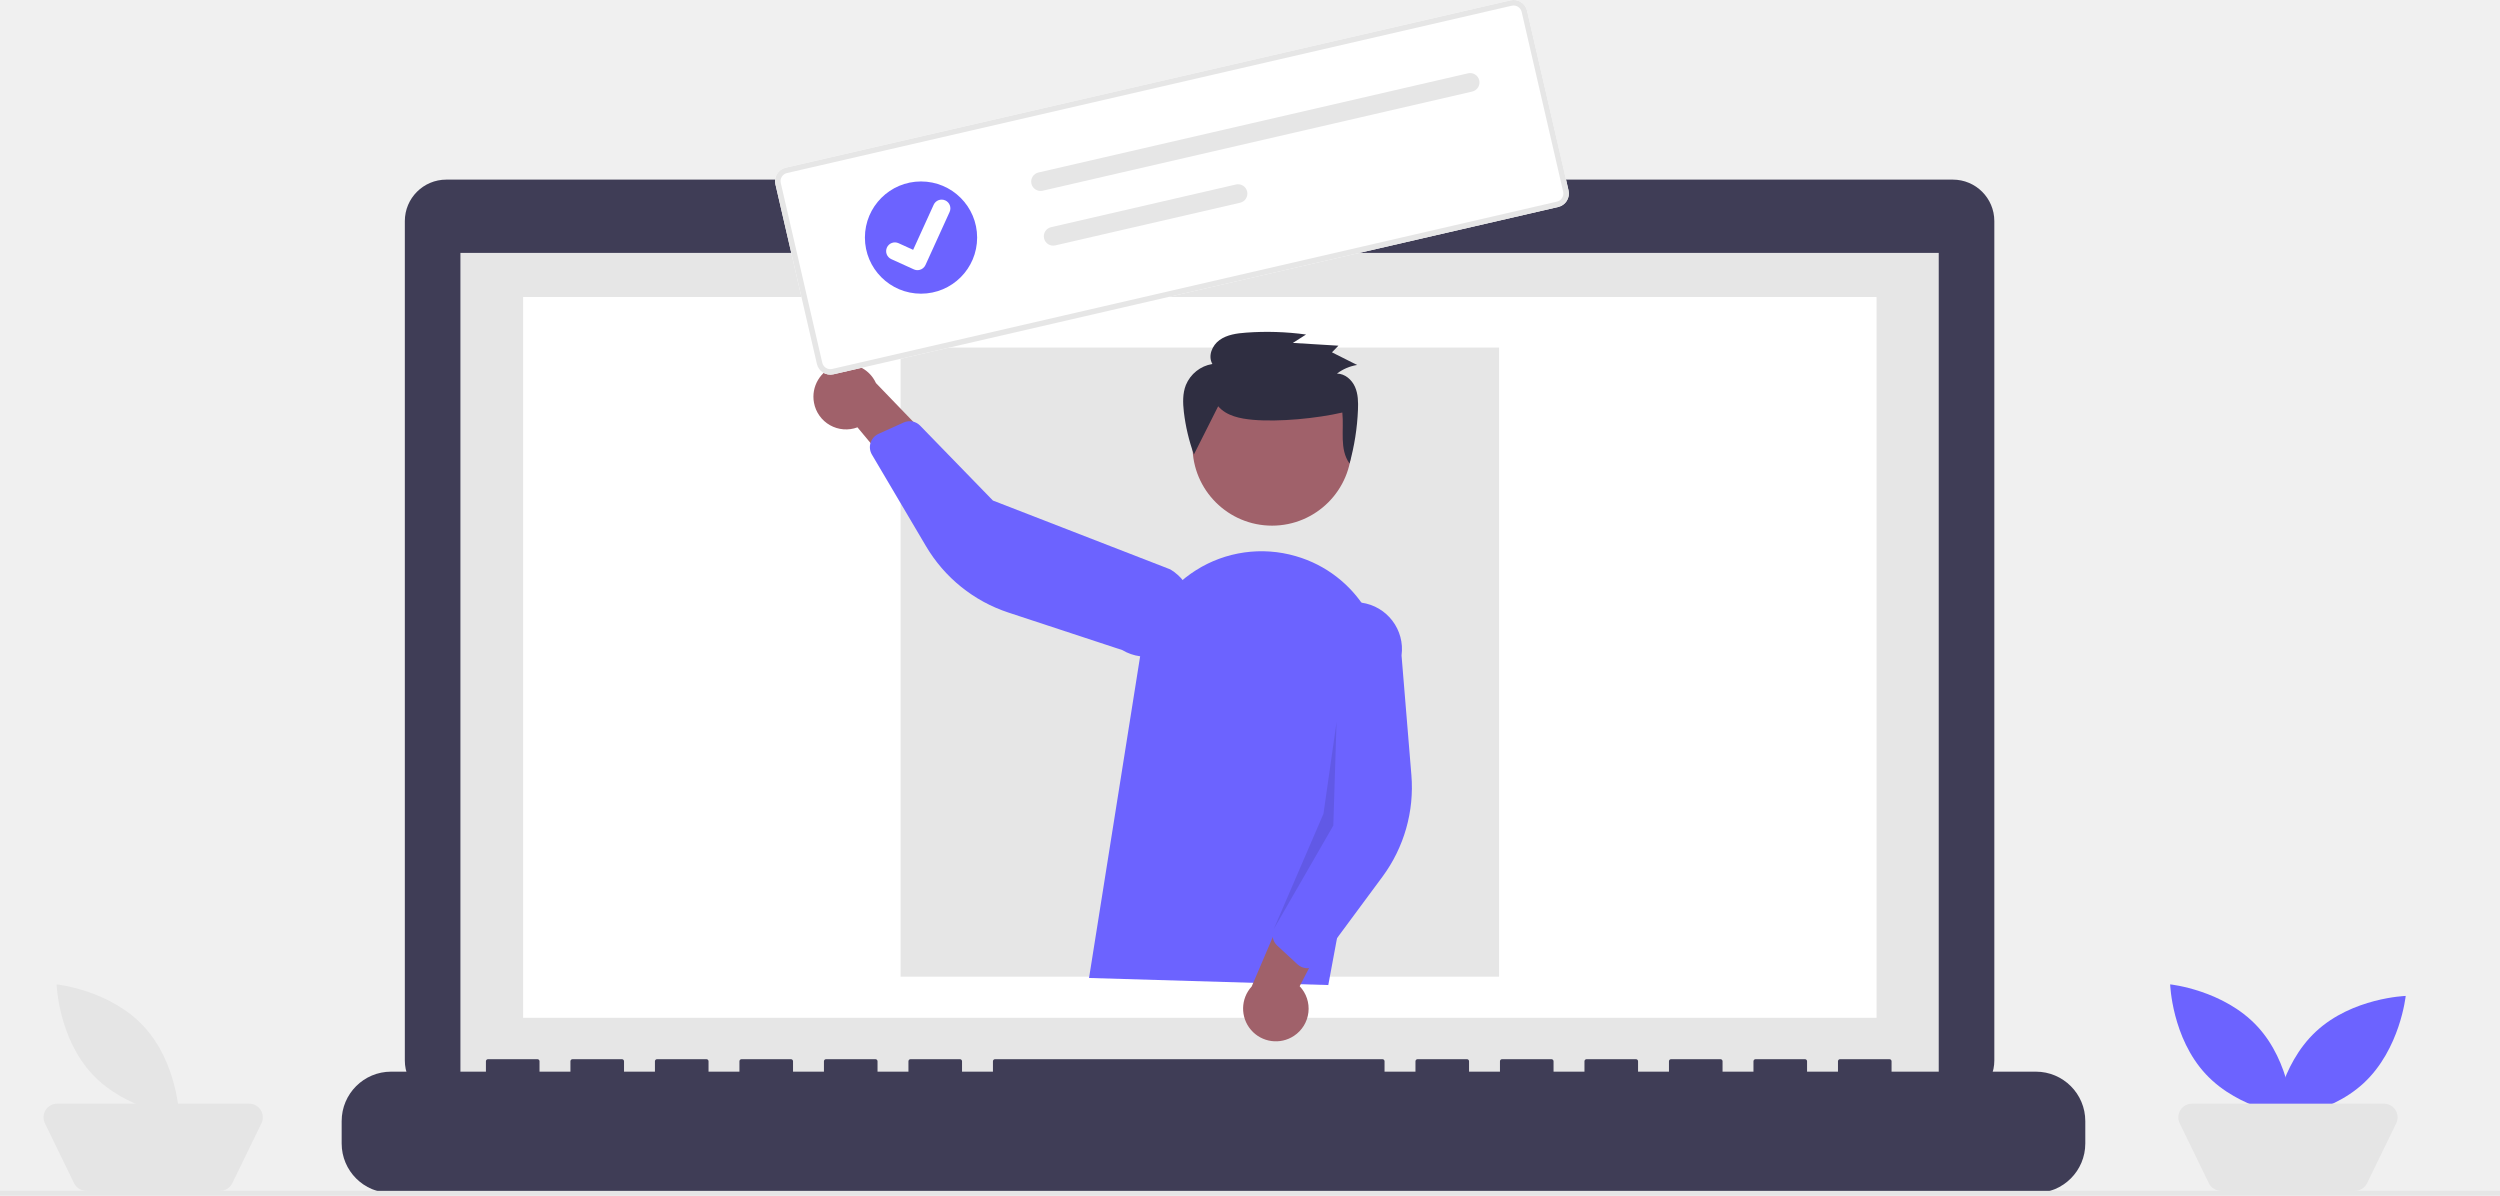
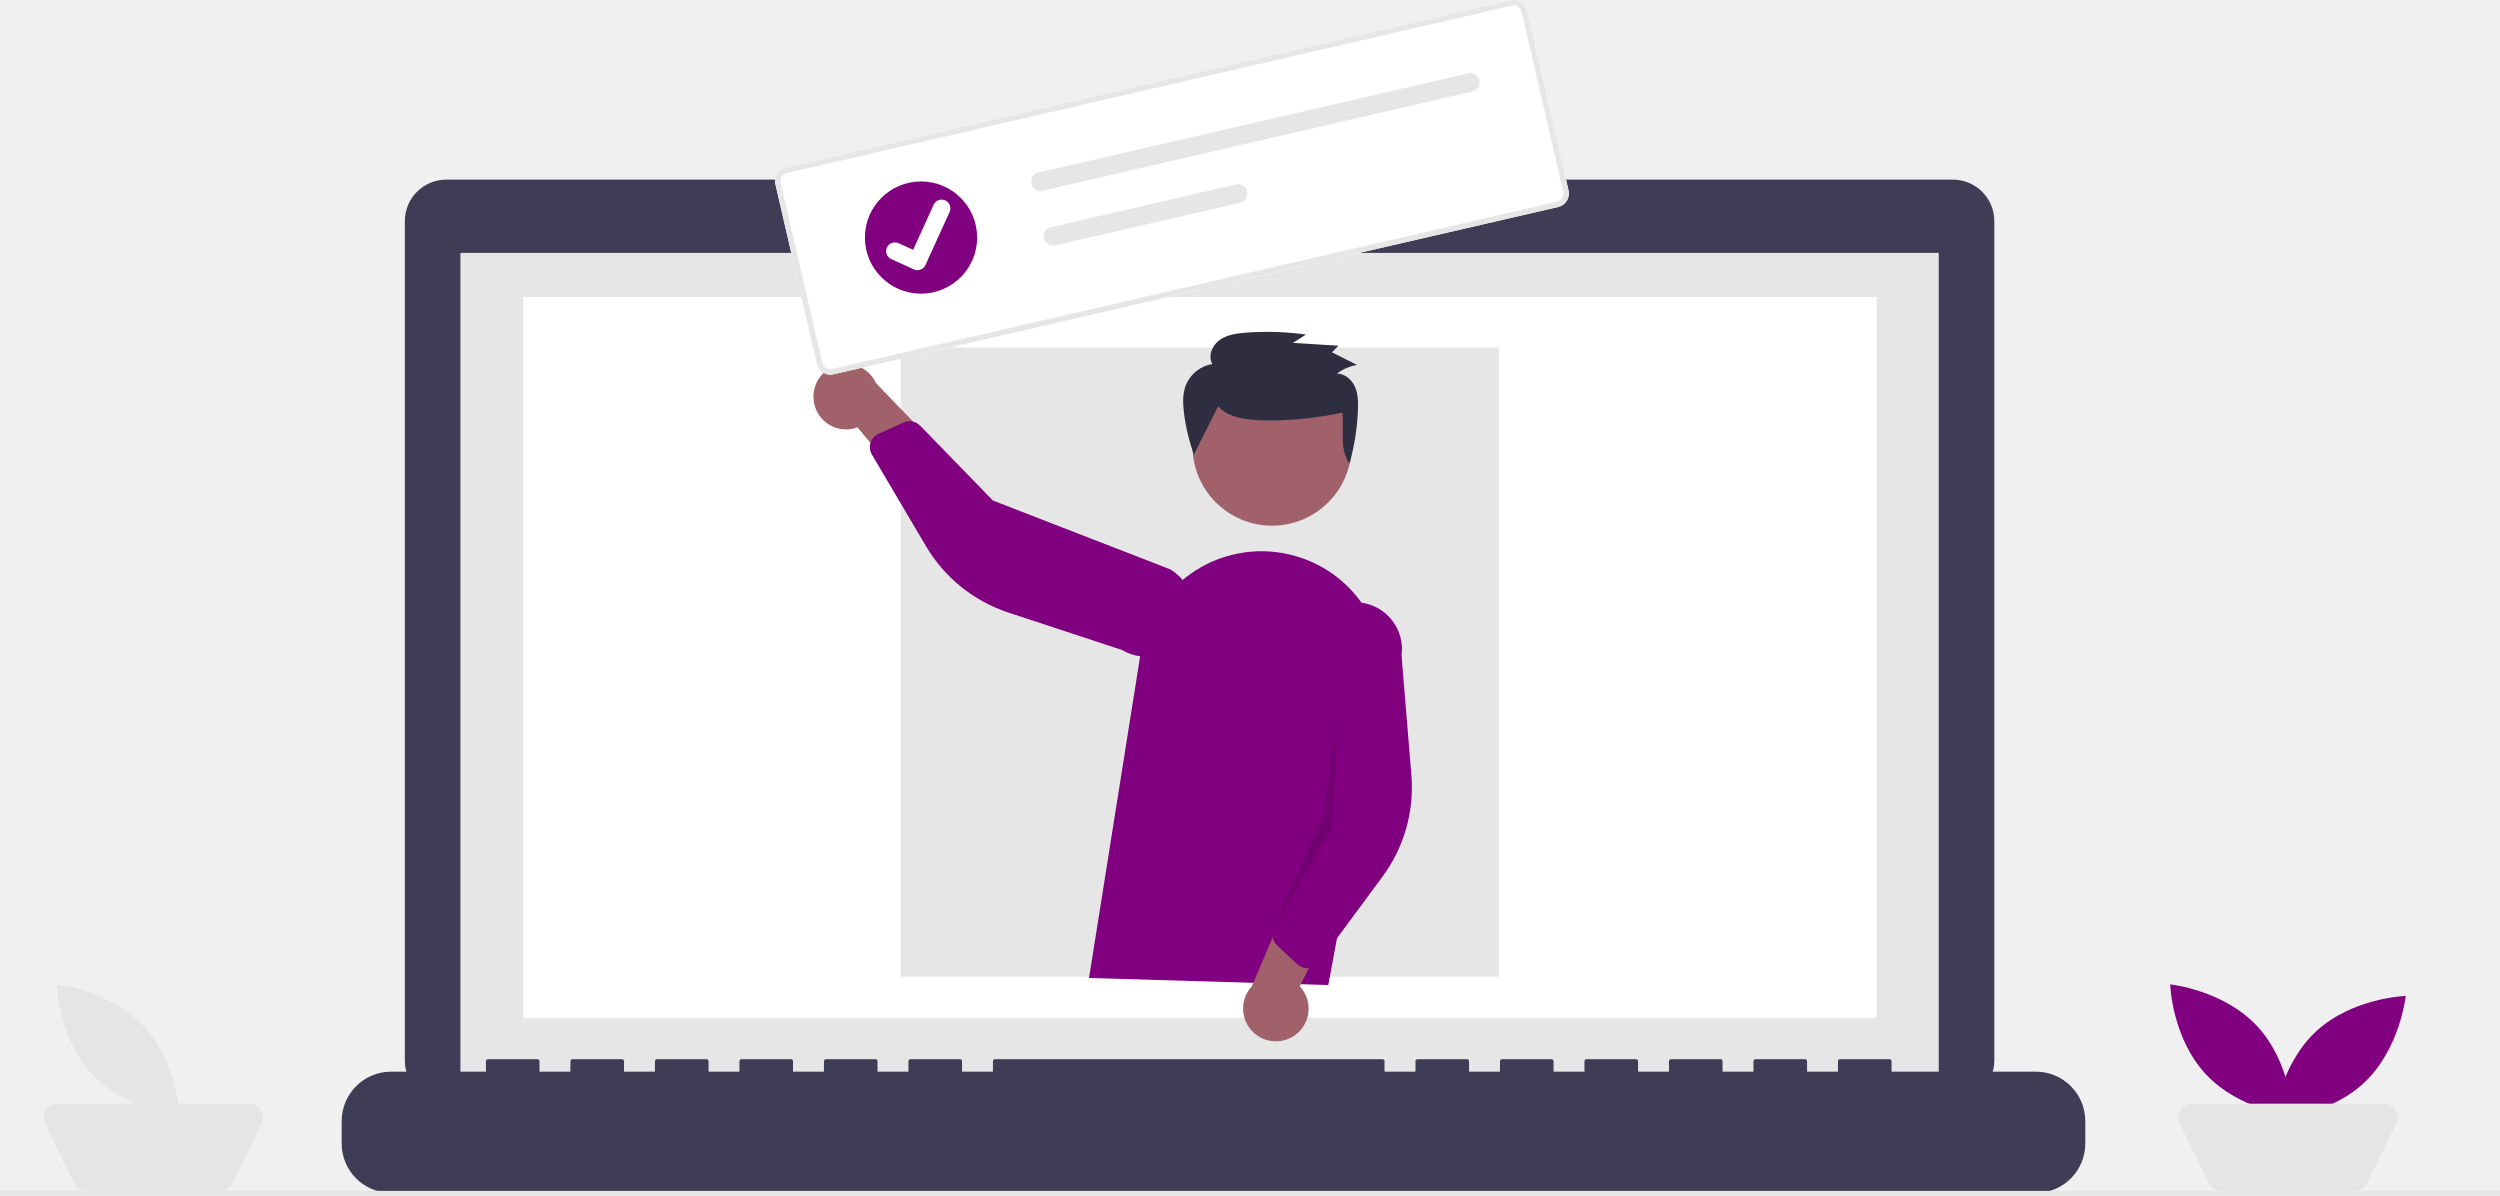
<svg xmlns="http://www.w3.org/2000/svg" data-name="Layer 1" width="1061" height="507.397" viewBox="0 0 1061 507.397">
-   <path id="f8c762bc-b7e7-4c8e-b73e-f411c620c2bd-1287" data-name="Path 765" d="M898.293,272.533H638.123v-5.362H520.152v5.362H258.91a17.6,17.6,0,0,0-17.6,17.6h0v356.25a17.6,17.6,0,0,0,17.6,17.6H898.293a17.6,17.6,0,0,0,17.6-17.6v-356.252A17.6,17.6,0,0,0,898.293,272.533Z" transform="translate(-69.5 -196.3014)" fill="#3f3d56" />
+   <path id="f8c762bc-b7e7-4c8e-b73e-f411c620c2bd-460" data-name="Path 765" d="M898.293,272.533H638.123v-5.362H520.152v5.362H258.91a17.6,17.6,0,0,0-17.6,17.6h0v356.25a17.6,17.6,0,0,0,17.6,17.6H898.293a17.6,17.6,0,0,0,17.6-17.6v-356.252A17.6,17.6,0,0,0,898.293,272.533Z" transform="translate(-69.5 -196.3014)" fill="#3f3d56" />
  <rect id="febd0196-f53d-4e2b-8506-d3dc9ab4b723" data-name="Rectangle 125" x="195.406" y="107.332" width="627.391" height="353.913" fill="#e6e6e6" />
  <rect id="a687e43e-dc25-402c-aff7-aaf80cd82cec" data-name="Rectangle 130" x="222.013" y="126.048" width="574.391" height="305.913" fill="#fff" />
-   <circle id="fb392c0f-c18b-4dca-9f8d-a13ba02e8cd8" data-name="Ellipse 120" cx="508.565" cy="91.246" r="6.435" fill="#6c63ff" />
-   <path id="a3b325e1-b438-4eea-a78d-99975bd1014d-1288" data-name="Path 766" d="M933.507,651.112H872.278v-4.412a.875.875,0,0,0-.875-.875H850.41a.875.875,0,0,0-.875.875h0v4.412h-13.12v-4.412a.875.875,0,0,0-.875-.875H814.547a.875.875,0,0,0-.875.875h0v4.412h-13.12v-4.412a.875.875,0,0,0-.875-.875H778.684a.875.875,0,0,0-.875.875h0v4.412h-13.12v-4.412a.875.875,0,0,0-.875-.875H742.822a.875.875,0,0,0-.875.875h0v4.412H728.826v-4.412a.875.875,0,0,0-.875-.875H706.959a.875.875,0,0,0-.875.875h0v4.412H692.963v-4.412a.875.875,0,0,0-.875-.875H671.1a.875.875,0,0,0-.875.875h0v4.412H657.1v-4.412a.875.875,0,0,0-.875-.875H491.781a.875.875,0,0,0-.875.875h0v4.412h-13.12v-4.412a.875.875,0,0,0-.875-.875H455.918a.875.875,0,0,0-.875.875h0v4.412h-13.12v-4.412a.875.875,0,0,0-.875-.875H420.056a.875.875,0,0,0-.875.875h0v4.412H406.06v-4.412a.875.875,0,0,0-.875-.875H384.193a.875.875,0,0,0-.875.875h0v4.412H370.2v-4.412a.875.875,0,0,0-.875-.875H348.33a.875.875,0,0,0-.875.875h0v4.412h-13.12v-4.412a.875.875,0,0,0-.875-.875H312.467a.875.875,0,0,0-.875.875h0v4.412h-13.12v-4.412a.875.875,0,0,0-.875-.875H276.6a.875.875,0,0,0-.875.875h0v4.412H235.493a20.993,20.993,0,0,0-20.993,20.993v9.492a20.993,20.993,0,0,0,20.993,20.993H933.507a20.993,20.993,0,0,0,20.993-20.992v-9.492a20.993,20.993,0,0,0-20.993-20.993Z" transform="translate(-69.5 -196.3014)" fill="#3f3d56" />
+   <circle id="fb392c0f-c18b-4dca-9f8d-a13ba02e8cd8" data-name="Ellipse 120" cx="508.565" cy="91.246" r="6.435" fill="#800080" />
+   <path id="a3b325e1-b438-4eea-a78d-99975bd1014d-461" data-name="Path 766" d="M933.507,651.112H872.278v-4.412a.875.875,0,0,0-.875-.875H850.41a.875.875,0,0,0-.875.875h0v4.412h-13.12v-4.412a.875.875,0,0,0-.875-.875H814.547a.875.875,0,0,0-.875.875h0v4.412h-13.12v-4.412a.875.875,0,0,0-.875-.875H778.684a.875.875,0,0,0-.875.875h0v4.412h-13.12v-4.412a.875.875,0,0,0-.875-.875H742.822a.875.875,0,0,0-.875.875h0v4.412H728.826v-4.412a.875.875,0,0,0-.875-.875H706.959a.875.875,0,0,0-.875.875h0v4.412H692.963v-4.412a.875.875,0,0,0-.875-.875H671.1a.875.875,0,0,0-.875.875h0v4.412H657.1v-4.412a.875.875,0,0,0-.875-.875H491.781a.875.875,0,0,0-.875.875h0v4.412h-13.12v-4.412a.875.875,0,0,0-.875-.875H455.918a.875.875,0,0,0-.875.875h0v4.412h-13.12v-4.412a.875.875,0,0,0-.875-.875H420.056a.875.875,0,0,0-.875.875h0v4.412H406.06v-4.412a.875.875,0,0,0-.875-.875H384.193a.875.875,0,0,0-.875.875h0v4.412H370.2v-4.412a.875.875,0,0,0-.875-.875H348.33a.875.875,0,0,0-.875.875h0v4.412h-13.12v-4.412a.875.875,0,0,0-.875-.875H312.467a.875.875,0,0,0-.875.875h0v4.412h-13.12v-4.412a.875.875,0,0,0-.875-.875H276.6a.875.875,0,0,0-.875.875h0v4.412H235.493a20.993,20.993,0,0,0-20.993,20.993v9.492a20.993,20.993,0,0,0,20.993,20.993H933.507a20.993,20.993,0,0,0,20.993-20.992v-9.492a20.993,20.993,0,0,0-20.993-20.993Z" transform="translate(-69.5 -196.3014)" fill="#3f3d56" />
  <rect id="e8772b6c-5a9b-4fa1-81c9-662ac65893c6" data-name="Rectangle 126" x="382.209" y="147.504" width="254" height="267" fill="#e6e6e6" />
  <rect id="a87049f2-d9c9-408d-98dd-ac42069ee321" data-name="Rectangle 128" y="505.397" width="1061" height="2" fill="#e6e6e6" />
-   <path id="b307d008-1640-4a06-af2e-4466e39d32c3-1289" data-name="Path 776" d="M1027.457,631.834c14.376,15.426,15.119,38.1,15.119,38.1s-22.565-2.338-36.941-17.764-15.119-38.1-15.119-38.1S1013.081,616.408,1027.457,631.834Z" transform="translate(-69.5 -196.3014)" fill="#6c63ff" />
-   <path id="e6bb151c-e5ac-48bf-b05a-35e8b71544cc-1290" data-name="Path 777" d="M1072.714,655.913c-15.426,14.376-38.1,15.119-38.1,15.119s2.338-22.565,17.764-36.941,38.1-15.119,38.1-15.119S1088.141,641.537,1072.714,655.913Z" transform="translate(-69.5 -196.3014)" fill="#6c63ff" />
-   <path id="e2659c84-c871-46e0-a841-faed920e56d0-1291" data-name="Path 778" d="M1068.88,701.698h-56.739a5.8,5.8,0,0,1-5.219-3.265l-12.353-25.393a5.8,5.8,0,0,1,5.219-8.342h81.446a5.8,5.8,0,0,1,5.219,8.342l-12.353,25.394a5.8,5.8,0,0,1-5.219,3.265Z" transform="translate(-69.5 -196.3014)" fill="#e5e5e5" />
-   <path id="b4ca1fea-0850-4eee-815e-097d11075e0d-1292" data-name="Path 779" d="M130.457,631.834c14.376,15.426,15.119,38.1,15.119,38.1s-22.565-2.338-36.941-17.764-15.119-38.1-15.119-38.1S116.081,616.408,130.457,631.834Z" transform="translate(-69.5 -196.3014)" fill="#e5e5e5" />
-   <path id="f6595469-42b3-4592-aaf8-acdcc6d1b7a1-1293" data-name="Path 780" d="M162.88,701.698H106.141a5.8,5.8,0,0,1-5.219-3.265l-12.353-25.393a5.8,5.8,0,0,1,5.219-8.342h81.446a5.8,5.8,0,0,1,5.219,8.342L168.1,698.434a5.8,5.8,0,0,1-5.219,3.265Z" transform="translate(-69.5 -196.3014)" fill="#e5e5e5" />
+   <path id="b307d008-1640-4a06-af2e-4466e39d32c3-462" data-name="Path 776" d="M1027.457,631.834c14.376,15.426,15.119,38.1,15.119,38.1s-22.565-2.338-36.941-17.764-15.119-38.1-15.119-38.1S1013.081,616.408,1027.457,631.834Z" transform="translate(-69.5 -196.3014)" fill="#800080" />
+   <path id="e6bb151c-e5ac-48bf-b05a-35e8b71544cc-463" data-name="Path 777" d="M1072.714,655.913c-15.426,14.376-38.1,15.119-38.1,15.119s2.338-22.565,17.764-36.941,38.1-15.119,38.1-15.119S1088.141,641.537,1072.714,655.913Z" transform="translate(-69.5 -196.3014)" fill="#800080" />
+   <path id="e2659c84-c871-46e0-a841-faed920e56d0-464" data-name="Path 778" d="M1068.88,701.698h-56.739a5.8,5.8,0,0,1-5.219-3.265l-12.353-25.393a5.8,5.8,0,0,1,5.219-8.342h81.446a5.8,5.8,0,0,1,5.219,8.342l-12.353,25.394a5.8,5.8,0,0,1-5.219,3.265Z" transform="translate(-69.5 -196.3014)" fill="#e5e5e5" />
+   <path id="b4ca1fea-0850-4eee-815e-097d11075e0d-465" data-name="Path 779" d="M130.457,631.834c14.376,15.426,15.119,38.1,15.119,38.1s-22.565-2.338-36.941-17.764-15.119-38.1-15.119-38.1S116.081,616.408,130.457,631.834Z" transform="translate(-69.5 -196.3014)" fill="#e5e5e5" />
+   <path id="f6595469-42b3-4592-aaf8-acdcc6d1b7a1-466" data-name="Path 780" d="M162.88,701.698H106.141a5.8,5.8,0,0,1-5.219-3.265l-12.353-25.393a5.8,5.8,0,0,1,5.219-8.342h81.446a5.8,5.8,0,0,1,5.219,8.342L168.1,698.434a5.8,5.8,0,0,1-5.219,3.265Z" transform="translate(-69.5 -196.3014)" fill="#e5e5e5" />
  <circle id="b9fa2d1d-eaff-4f39-9574-6fdb852a47dd" data-name="Ellipse 127" cx="539.856" cy="189.33" r="33.757" fill="#a0616a" />
-   <path id="a3ede095-a03b-477f-a348-b0bb518c525f-1294" data-name="Path 803" d="M531.686,611.356l21.8-137.237a52.032,52.032,0,0,1,65.979-41.781h0a51.875,51.875,0,0,1,36.561,59.46l-22.8,122.559Z" transform="translate(-69.5 -196.3014)" fill="#6c63ff" />
-   <path id="a14f3686-8e71-4892-a260-94847064fbe5-1295" data-name="Path 804" d="M618.676,635.911a13.821,13.821,0,0,0,2.4-21.056l22.535-43.639-25.378,2.708-17.509,41.026a13.9,13.9,0,0,0,17.951,20.962Z" transform="translate(-69.5 -196.3014)" fill="#a0616a" />
-   <path id="aefe090c-eadc-4acf-b060-d0ae14889076-1296" data-name="Path 805" d="M623.502,607.158a6.193,6.193,0,0,1-3.335-1.582l-8.622-7.967a6.205,6.205,0,0,1-1.5-6.946l17.232-40.845-2.445-80.705a19.924,19.924,0,1,1,39.483,5.386h0l4.18,50.733a63.737,63.737,0,0,1-12.284,43.152l-26.873,36.329a6.191,6.191,0,0,1-4.391,2.479A6.121,6.121,0,0,1,623.502,607.158Z" transform="translate(-69.5 -196.3014)" fill="#6c63ff" />
-   <path id="b24d83c7-6fd4-4d89-b0e2-e143511102b2-1297" data-name="Path 806" d="M414.959,367.24a13.821,13.821,0,0,0,18.453,10.421l31.4,37.766,7.4-24.426-30.952-32.119a13.9,13.9,0,0,0-26.3,8.358Z" transform="translate(-69.5 -196.3014)" fill="#a0616a" />
-   <path id="a479cb15-9c48-424e-90d4-4868fd6ffd90-1298" data-name="Path 807" d="M439.556,382.894a6.194,6.194,0,0,1,2.757-2.454l10.7-4.833a6.205,6.205,0,0,1,6.982,1.327l30.894,31.793,75.272,29.215a19.924,19.924,0,1,1-20.354,34.258h0l-48.347-15.932a63.737,63.737,0,0,1-34.948-28.137l-22.976-38.91a6.192,6.192,0,0,1-.571-5.01,6.126,6.126,0,0,1,.594-1.316Z" transform="translate(-69.5 -196.3014)" fill="#6c63ff" />
-   <path id="fbb91ec3-afe3-4815-be57-4aca5997223d-1299" data-name="Path 808" d="M636.737,502.685l-1.374,43.981-25.319,44,21.141-49.03Z" transform="translate(-69.5 -196.3014)" opacity="0.1" style="isolation:isolate" />
-   <path id="b3c0f84b-28f9-45ec-afed-9c3bdf0aec76-1300" data-name="Path 696" d="M586.495,368.712c3.482,4.121,9.374,5.283,14.81,5.76,11.039.968,27.091-.6,37.879-3.093.77,7.463-1.329,15.509,3.066,21.648a100.499,100.499,0,0,0,3.571-22.783c.133-3.3.081-6.724-1.262-9.758s-4.272-5.609-7.645-5.636a19.161,19.161,0,0,1,8.547-3.654l-10.68-5.367,2.743-2.816-19.336-1.183,5.6-3.558a121.439,121.439,0,0,0-25.441-.8c-3.94.29-8.06.845-11.252,3.128s-5.037,6.82-3.055,10.172a14.77,14.77,0,0,0-11.256,8.931c-1.423,3.608-1.293,7.616-.854,11.461a81.234,81.234,0,0,0,4.26,18.02" transform="translate(-69.5 -196.3014)" fill="#2f2e41" />
-   <path id="a138b9cb-cdfc-4f68-9e32-04b91bb430b4-1301" data-name="Path 138" d="M730.805,284.145,423.207,355.16a5.853,5.853,0,0,1-7.011-4.381L398.58,274.477a5.853,5.853,0,0,1,4.381-7.011l307.598-71.015a5.853,5.853,0,0,1,7.011,4.381l17.616,76.302A5.853,5.853,0,0,1,730.805,284.145Z" transform="translate(-69.5 -196.3014)" fill="#fff" />
-   <path id="ae469d8c-20b4-445b-a76f-3c35ff3d2f47-1302" data-name="Path 138" d="M730.805,284.145,423.207,355.16a5.853,5.853,0,0,1-7.011-4.381L398.58,274.477a5.853,5.853,0,0,1,4.381-7.011l307.598-71.015a5.853,5.853,0,0,1,7.011,4.381l17.616,76.302A5.853,5.853,0,0,1,730.805,284.145ZM403.487,269.745a3.512,3.512,0,0,0-2.629,4.207l17.616,76.302a3.511,3.511,0,0,0,4.207,2.629L730.279,281.868a3.511,3.511,0,0,0,2.629-4.207l-17.616-76.303a3.511,3.511,0,0,0-4.207-2.629Z" transform="translate(-69.5 -196.3014)" fill="#e6e6e6" />
-   <path id="b1e356c5-36d3-4e1f-8361-52645d018384-1303" data-name="Path 139" d="M510.221,269.509a3.969,3.969,0,1,0,1.772,7.738l.013-.003,182.312-42.09a3.969,3.969,0,0,0-1.786-7.735Z" transform="translate(-69.5 -196.3014)" fill="#e6e6e6" />
-   <path id="f47b3ab2-4a63-40b6-b578-ee0e1882dc1b-1304" data-name="Path 140" d="M515.578,292.713a3.969,3.969,0,1,0,1.772,7.738l.013-.003,78.449-18.111a3.969,3.969,0,0,0-1.772-7.738l-.013.003Z" transform="translate(-69.5 -196.3014)" fill="#e6e6e6" />
+   <path id="a3ede095-a03b-477f-a348-b0bb518c525f-467" data-name="Path 803" d="M531.686,611.356l21.8-137.237a52.032,52.032,0,0,1,65.979-41.781h0a51.875,51.875,0,0,1,36.561,59.46l-22.8,122.559Z" transform="translate(-69.5 -196.3014)" fill="#800080" />
+   <path id="a14f3686-8e71-4892-a260-94847064fbe5-468" data-name="Path 804" d="M618.676,635.911a13.821,13.821,0,0,0,2.4-21.056l22.535-43.639-25.378,2.708-17.509,41.026a13.9,13.9,0,0,0,17.951,20.962Z" transform="translate(-69.5 -196.3014)" fill="#a0616a" />
+   <path id="aefe090c-eadc-4acf-b060-d0ae14889076-469" data-name="Path 805" d="M623.502,607.158a6.193,6.193,0,0,1-3.335-1.582l-8.622-7.967a6.205,6.205,0,0,1-1.5-6.946l17.232-40.845-2.445-80.705a19.924,19.924,0,1,1,39.483,5.386h0l4.18,50.733a63.737,63.737,0,0,1-12.284,43.152l-26.873,36.329a6.191,6.191,0,0,1-4.391,2.479A6.121,6.121,0,0,1,623.502,607.158Z" transform="translate(-69.5 -196.3014)" fill="#800080" />
+   <path id="b24d83c7-6fd4-4d89-b0e2-e143511102b2-470" data-name="Path 806" d="M414.959,367.24a13.821,13.821,0,0,0,18.453,10.421l31.4,37.766,7.4-24.426-30.952-32.119a13.9,13.9,0,0,0-26.3,8.358Z" transform="translate(-69.5 -196.3014)" fill="#a0616a" />
+   <path id="a479cb15-9c48-424e-90d4-4868fd6ffd90-471" data-name="Path 807" d="M439.556,382.894a6.194,6.194,0,0,1,2.757-2.454l10.7-4.833a6.205,6.205,0,0,1,6.982,1.327l30.894,31.793,75.272,29.215a19.924,19.924,0,1,1-20.354,34.258h0l-48.347-15.932a63.737,63.737,0,0,1-34.948-28.137l-22.976-38.91a6.192,6.192,0,0,1-.571-5.01,6.126,6.126,0,0,1,.594-1.316Z" transform="translate(-69.5 -196.3014)" fill="#800080" />
+   <path id="fbb91ec3-afe3-4815-be57-4aca5997223d-472" data-name="Path 808" d="M636.737,502.685l-1.374,43.981-25.319,44,21.141-49.03Z" transform="translate(-69.5 -196.3014)" opacity="0.1" style="isolation:isolate" />
+   <path id="b3c0f84b-28f9-45ec-afed-9c3bdf0aec76-473" data-name="Path 696" d="M586.495,368.712c3.482,4.121,9.374,5.283,14.81,5.76,11.039.968,27.091-.6,37.879-3.093.77,7.463-1.329,15.509,3.066,21.648a100.499,100.499,0,0,0,3.571-22.783c.133-3.3.081-6.724-1.262-9.758s-4.272-5.609-7.645-5.636a19.161,19.161,0,0,1,8.547-3.654l-10.68-5.367,2.743-2.816-19.336-1.183,5.6-3.558a121.439,121.439,0,0,0-25.441-.8c-3.94.29-8.06.845-11.252,3.128s-5.037,6.82-3.055,10.172a14.77,14.77,0,0,0-11.256,8.931c-1.423,3.608-1.293,7.616-.854,11.461a81.234,81.234,0,0,0,4.26,18.02" transform="translate(-69.5 -196.3014)" fill="#2f2e41" />
+   <path id="a138b9cb-cdfc-4f68-9e32-04b91bb430b4-474" data-name="Path 138" d="M730.805,284.145,423.207,355.16a5.853,5.853,0,0,1-7.011-4.381L398.58,274.477a5.853,5.853,0,0,1,4.381-7.011l307.598-71.015a5.853,5.853,0,0,1,7.011,4.381l17.616,76.302A5.853,5.853,0,0,1,730.805,284.145Z" transform="translate(-69.5 -196.3014)" fill="#fff" />
+   <path id="ae469d8c-20b4-445b-a76f-3c35ff3d2f47-475" data-name="Path 138" d="M730.805,284.145,423.207,355.16a5.853,5.853,0,0,1-7.011-4.381L398.58,274.477a5.853,5.853,0,0,1,4.381-7.011l307.598-71.015a5.853,5.853,0,0,1,7.011,4.381l17.616,76.302A5.853,5.853,0,0,1,730.805,284.145ZM403.487,269.745a3.512,3.512,0,0,0-2.629,4.207l17.616,76.302a3.511,3.511,0,0,0,4.207,2.629L730.279,281.868a3.511,3.511,0,0,0,2.629-4.207l-17.616-76.303a3.511,3.511,0,0,0-4.207-2.629Z" transform="translate(-69.5 -196.3014)" fill="#e6e6e6" />
+   <path id="b1e356c5-36d3-4e1f-8361-52645d018384-476" data-name="Path 139" d="M510.221,269.509a3.969,3.969,0,1,0,1.772,7.738l.013-.003,182.312-42.09a3.969,3.969,0,0,0-1.786-7.735Z" transform="translate(-69.5 -196.3014)" fill="#e6e6e6" />
+   <path id="f47b3ab2-4a63-40b6-b578-ee0e1882dc1b-477" data-name="Path 140" d="M515.578,292.713a3.969,3.969,0,1,0,1.772,7.738l.013-.003,78.449-18.111a3.969,3.969,0,0,0-1.772-7.738l-.013.003Z" transform="translate(-69.5 -196.3014)" fill="#e6e6e6" />
  <g id="ebccd953-b296-4a3a-b6cb-ab9b47d83c6a" data-name="Group 45">
-     <circle id="f502afc0-c552-46f8-b839-9472032a2f9d" data-name="Ellipse 18" cx="390.881" cy="100.823" r="23.814" fill="#6c63ff" />
-     <path id="e70683fc-6315-4eed-926a-207d48de8bbe-1305" data-name="Path 395" d="M459.711,310.862a3.689,3.689,0,0,1-2.328-.22l-.046-.02-9.582-4.35a3.716,3.716,0,1,1,3.077-6.766l6.209,2.827,8.711-19.14a3.713,3.713,0,0,1,4.917-1.841h0l-.052.125.055-.126a3.717,3.717,0,0,1,1.84,4.918l-10.245,22.516a3.715,3.715,0,0,1-2.553,2.075Z" transform="translate(-69.5 -196.3014)" fill="#fff" />
+     <circle id="f502afc0-c552-46f8-b839-9472032a2f9d" data-name="Ellipse 18" cx="390.881" cy="100.823" r="23.814" fill="#800080" />
+     <path id="e70683fc-6315-4eed-926a-207d48de8bbe-478" data-name="Path 395" d="M459.711,310.862a3.689,3.689,0,0,1-2.328-.22l-.046-.02-9.582-4.35a3.716,3.716,0,1,1,3.077-6.766l6.209,2.827,8.711-19.14a3.713,3.713,0,0,1,4.917-1.841h0l-.052.125.055-.126a3.717,3.717,0,0,1,1.84,4.918l-10.245,22.516a3.715,3.715,0,0,1-2.553,2.075Z" transform="translate(-69.5 -196.3014)" fill="#fff" />
  </g>
</svg>
